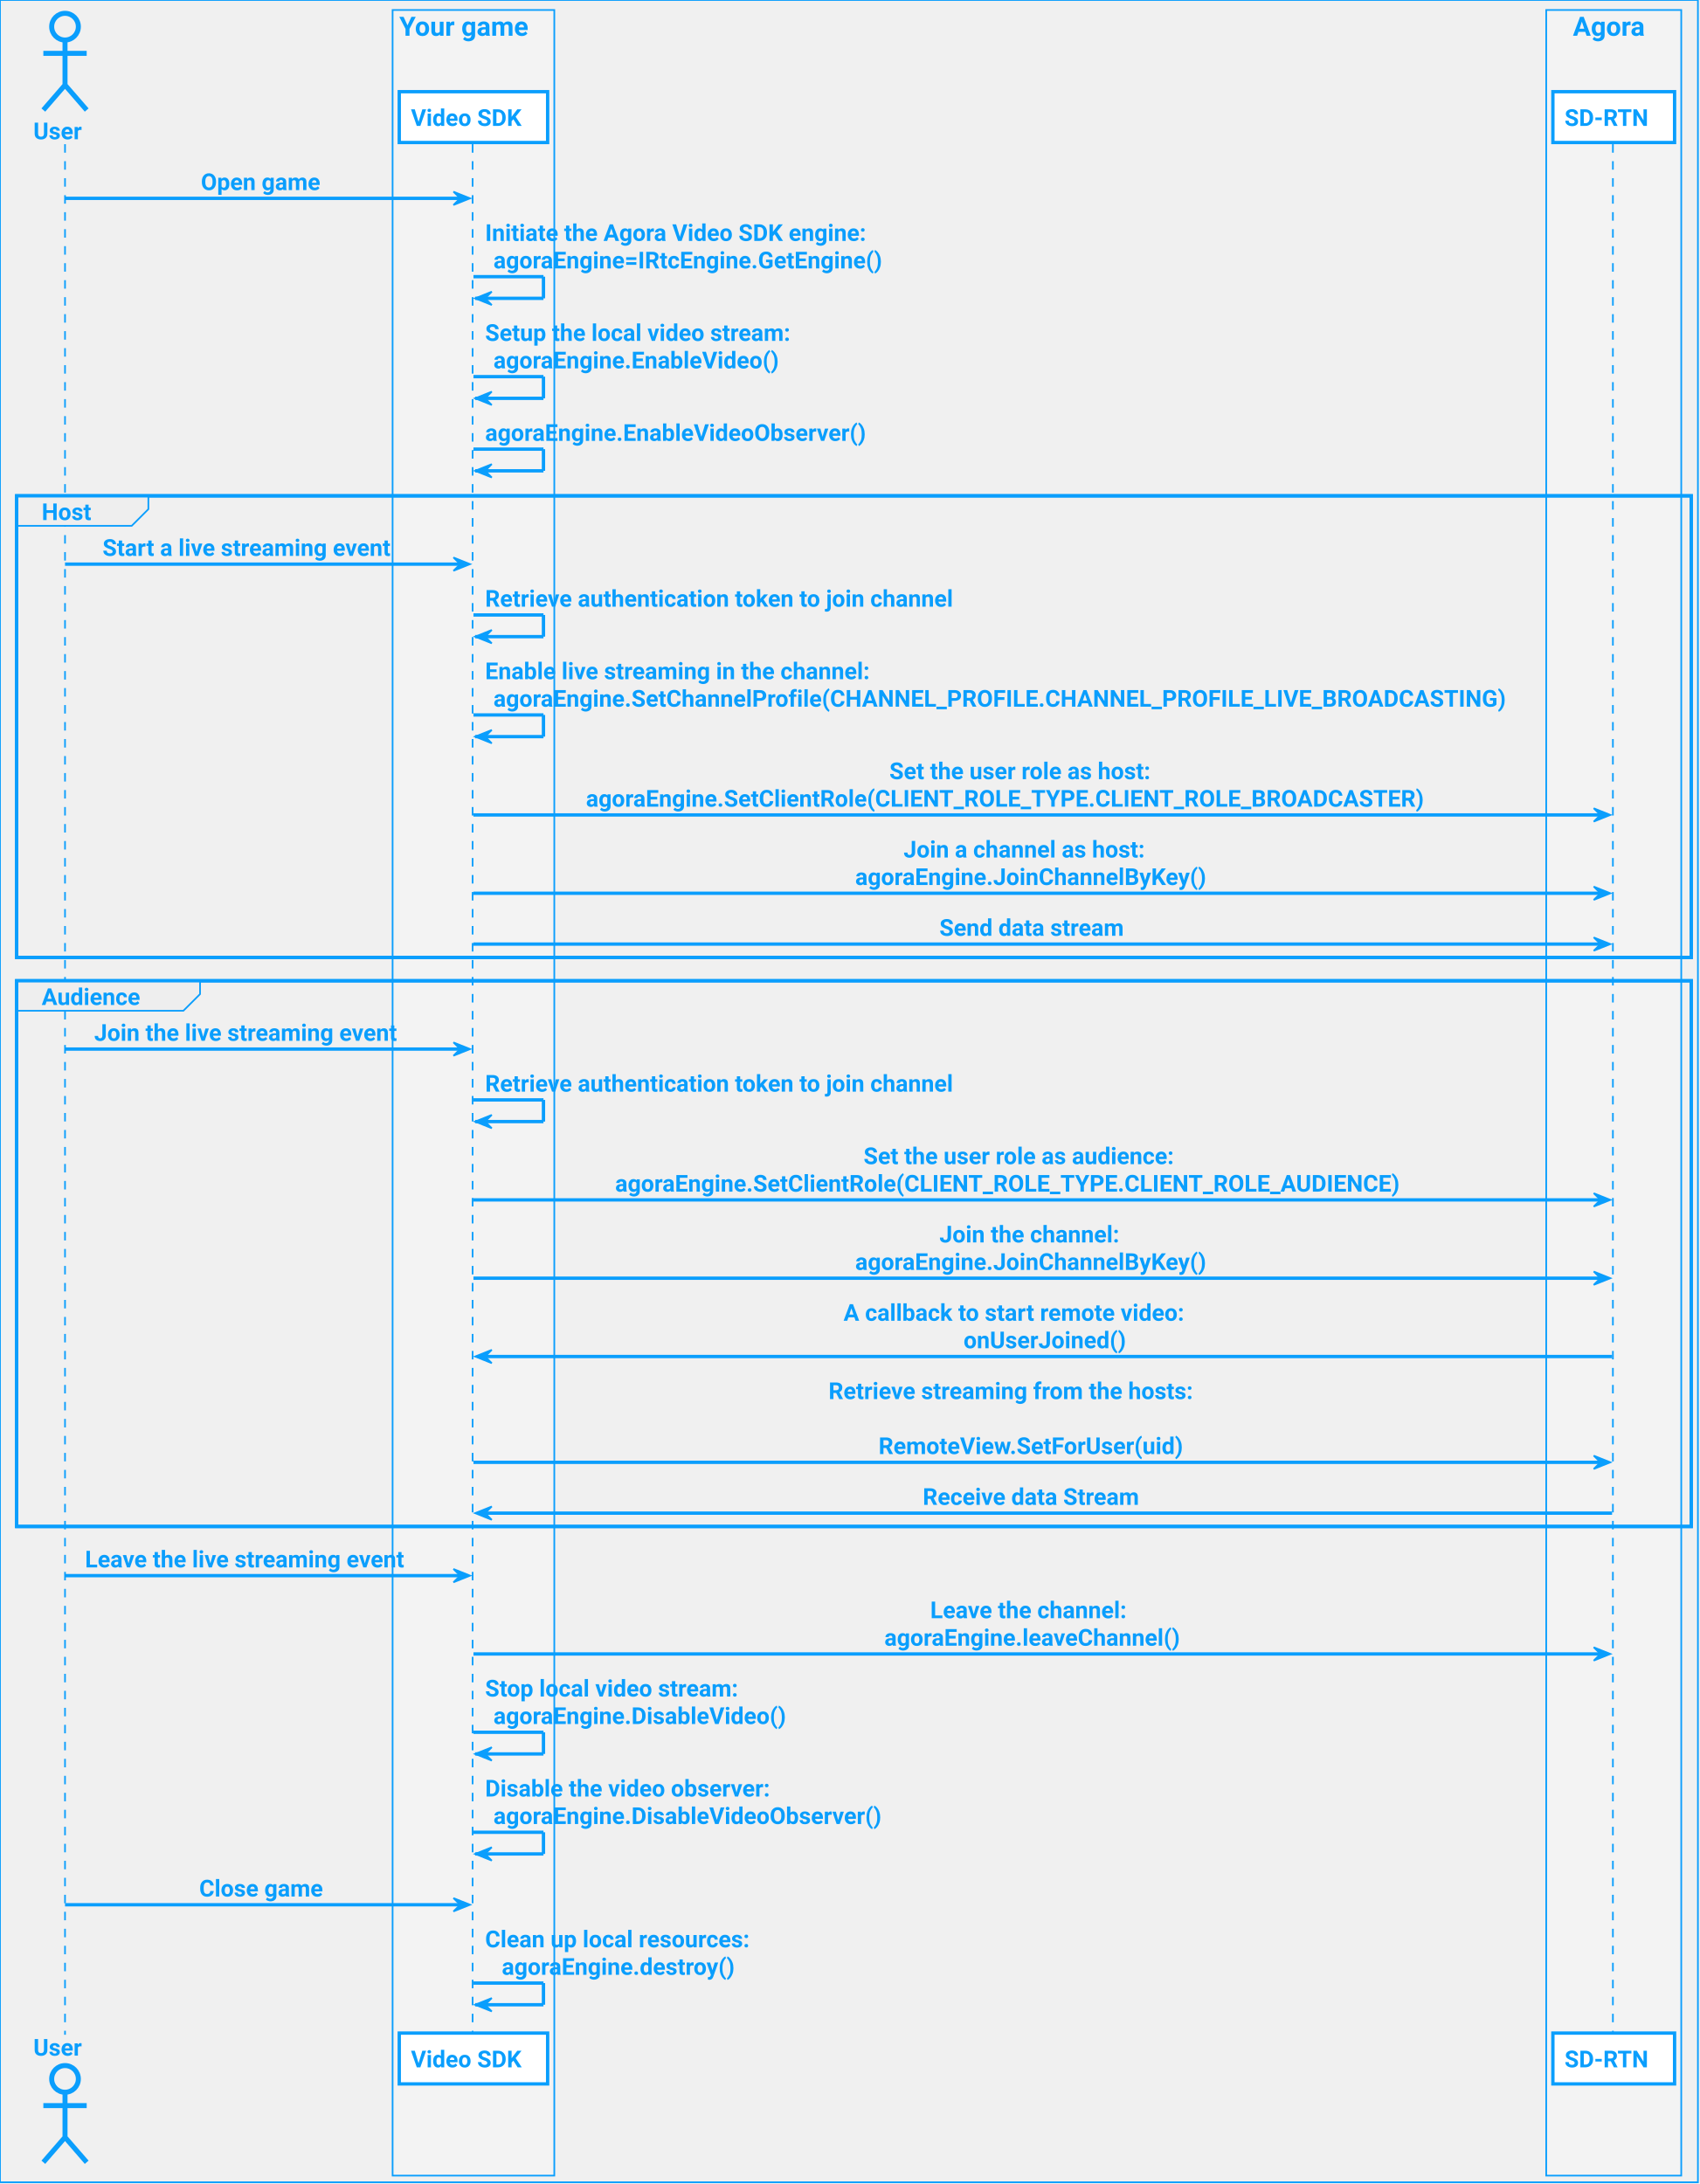
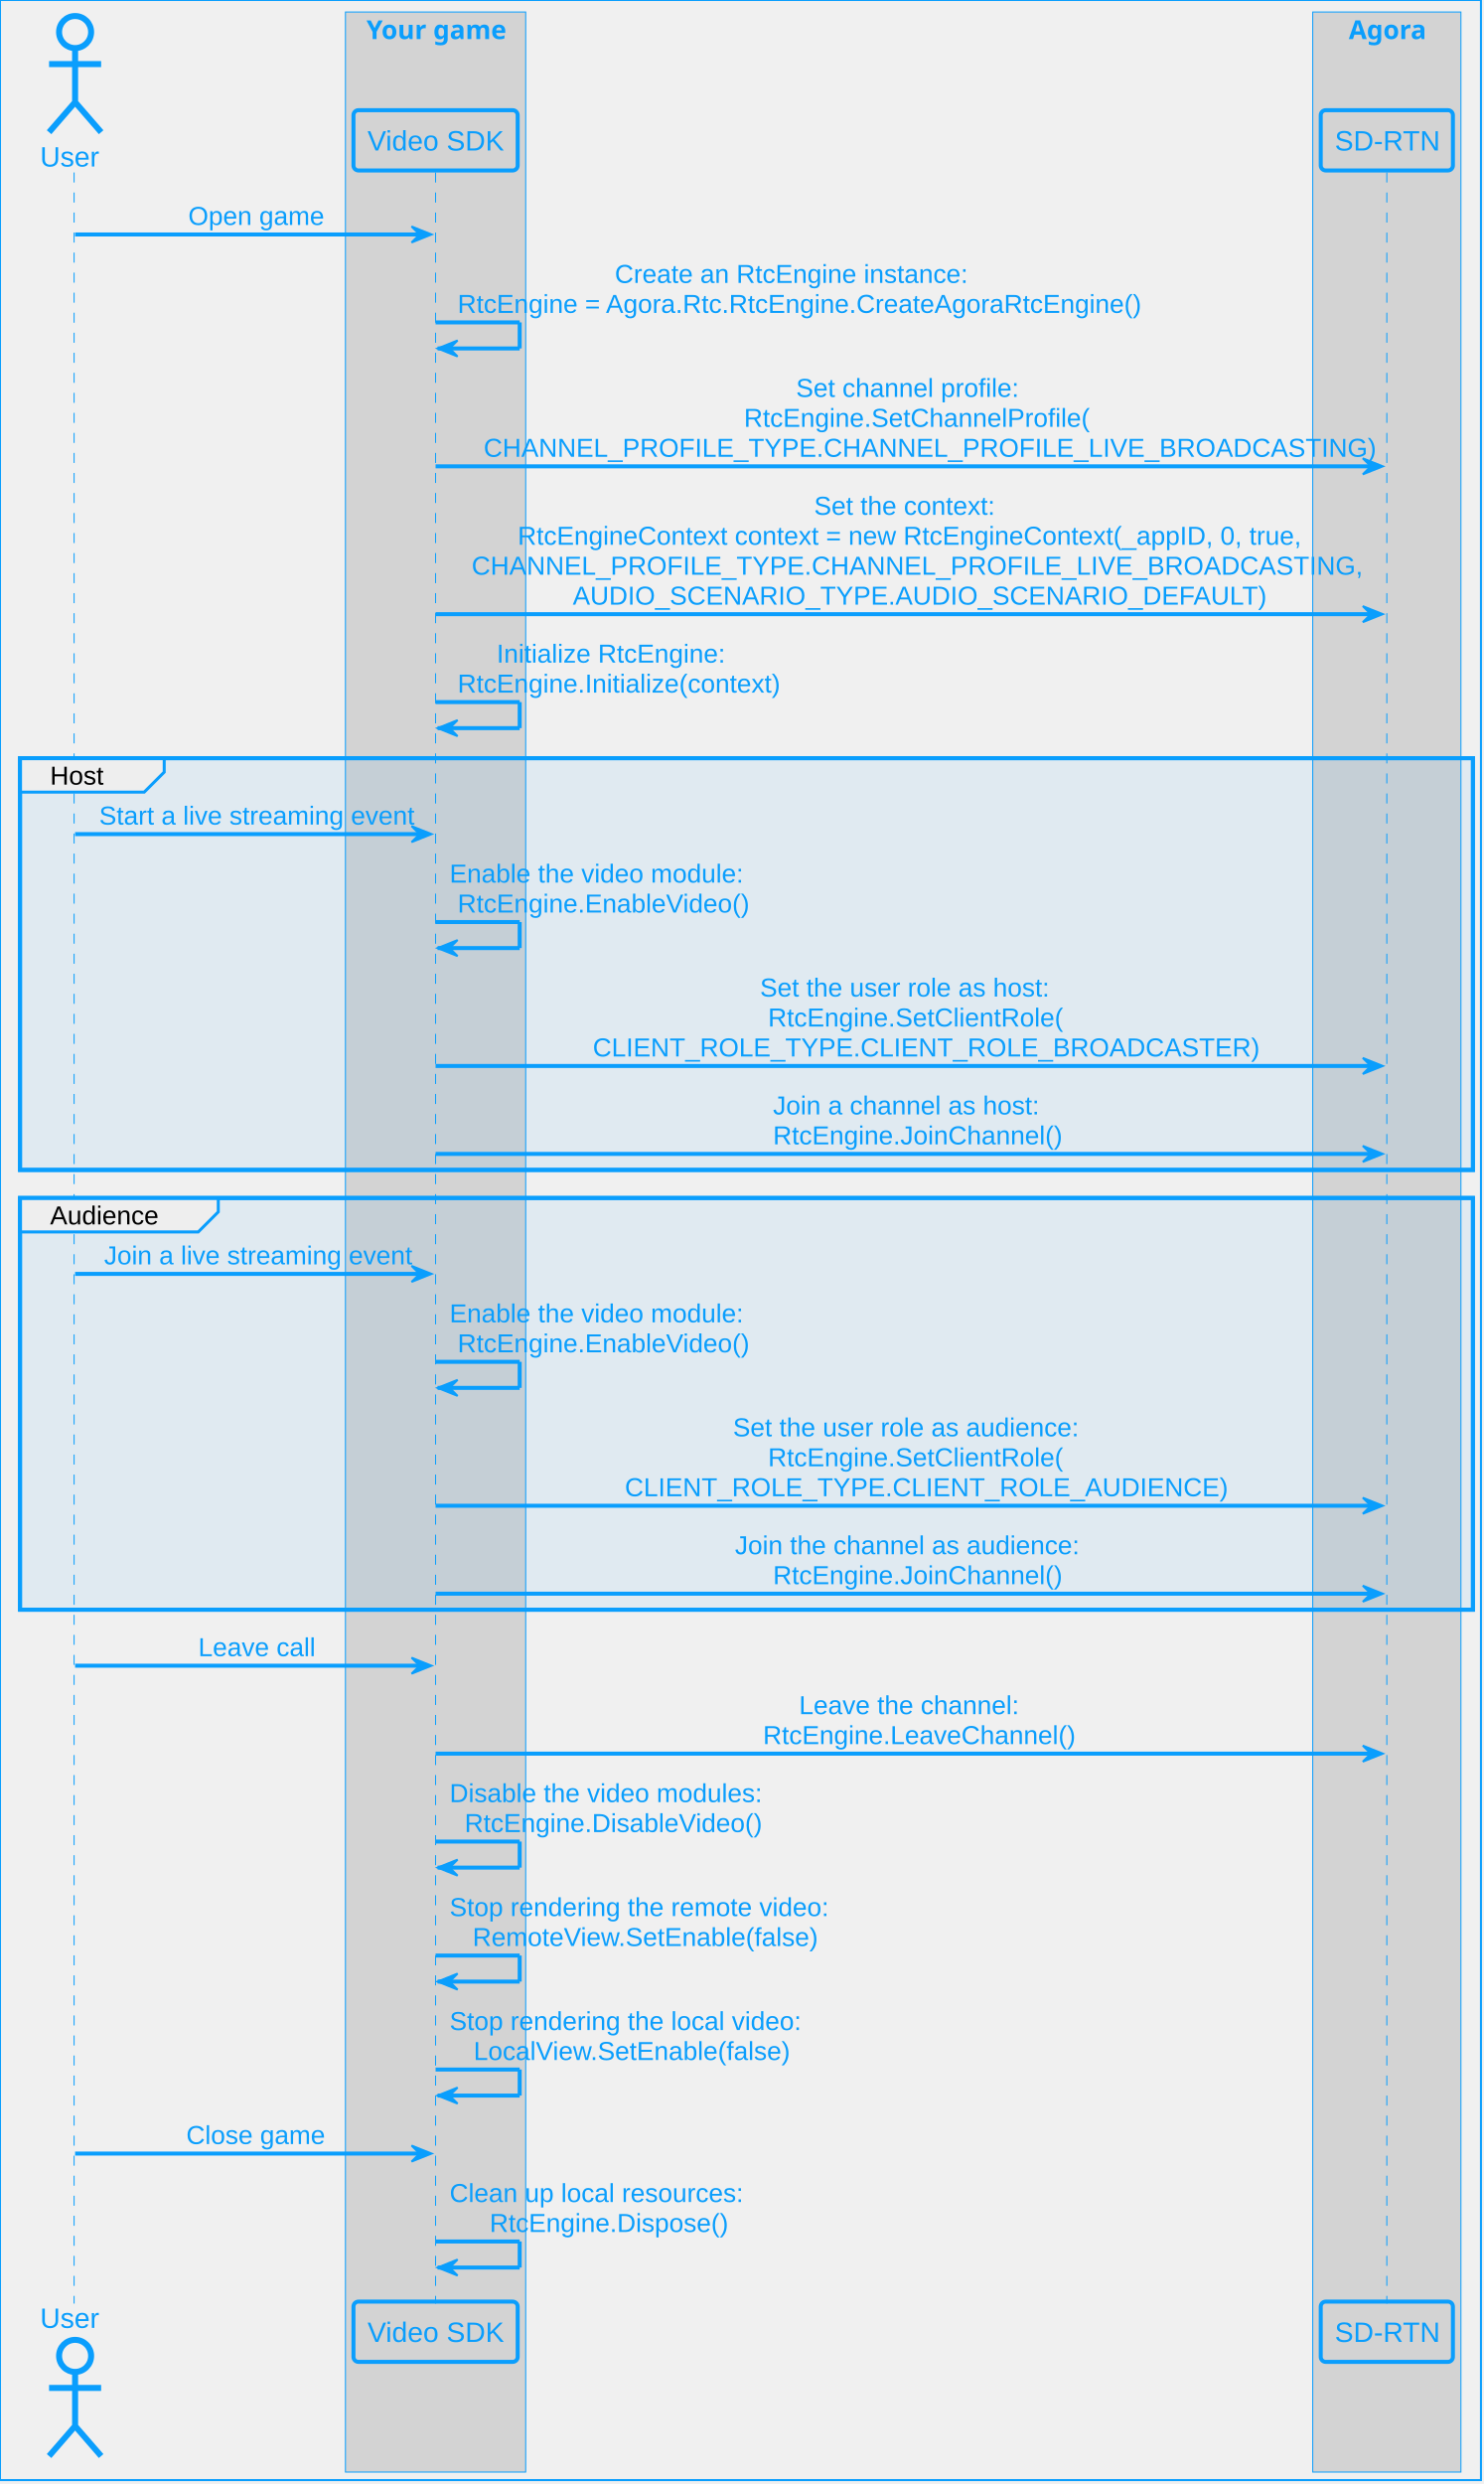
- <svg xmlns="http://www.w3.org/2000/svg" contentScriptType="application/ecmascript" contentStyleType="text/css" height="1285.925px" preserveAspectRatio="none" style="width:1000px;height:1285px;background:#00000000;" version="1.1" viewBox="0 0 1000 1285" width="1000.49px" zoomAndPan="magnify">
+ <svg xmlns="http://www.w3.org/2000/svg" contentStyleType="text/css" height="1240px" preserveAspectRatio="none" style="width:741px;height:1240px;" version="1.1" viewBox="0 0 741 1240" width="741px" zoomAndPan="magnify">
  <defs />
  <g>
-     <rect fill="none" height="1283.982" style="stroke:#0A9EFD;stroke-width:0.981;" width="999.019" x="0" y="0" />
-     <rect fill="#F3F3F3" height="1274.173" style="stroke:#0A9EFD;stroke-width:0.981;" width="95.145" x="230.996" y="5.885" />
-     <text fill="#0A9EFD" font-family="Roboto" font-size="15.694" font-weight="bold" lengthAdjust="spacing" textLength="87.298" x="234.919" y="21.058">Your game</text>
-     <rect fill="#F3F3F3" height="1274.173" style="stroke:#0A9EFD;stroke-width:0.981;" width="79.451" x="909.76" y="5.885" />
-     <text fill="#0A9EFD" font-family="Roboto" font-size="15.694" font-weight="bold" lengthAdjust="spacing" textLength="48.063" x="925.454" y="21.058">Agora</text>
-     <rect height="271.587" style="stroke:#0A9EFD;stroke-width:1.962;fill:none;" width="985.287" x="9.809" y="291.729" />
-     <rect height="321.087" style="stroke:#0A9EFD;stroke-width:1.962;fill:none;" width="985.287" x="9.809" y="577.048" />
-     <line style="stroke:#0A9EFD;stroke-width:0.981;fill:none;stroke-dasharray:5.0,5.0;" x1="38.254" x2="38.254" y1="84.834" y2="1197.186" />
-     <line style="stroke:#0A9EFD;stroke-width:0.981;fill:none;stroke-dasharray:5.0,5.0;" x1="278.077" x2="278.077" y1="84.834" y2="1197.186" />
-     <line style="stroke:#0A9EFD;stroke-width:0.981;fill:none;stroke-dasharray:5.0,5.0;" x1="948.995" x2="948.995" y1="84.834" y2="1197.186" />
-     <text fill="#0A9EFD" font-family="Roboto" font-size="13.732" font-weight="bold" lengthAdjust="spacing" textLength="31.388" x="19.617" y="81.937">User</text>
-     <ellipse cx="38.254" cy="15.694" rx="7.847" ry="7.847" style="stroke:#0A9EFD;stroke-width:2.943;fill:none;" />
-     <path d="M38.254,23.541 L38.254,50.025 M25.503,31.388 L51.005,31.388 M38.254,50.025 L25.503,64.738 M38.254,50.025 L51.005,64.738 " fill="none" style="stroke:#0A9EFD;stroke-width:2.943;" />
-     <text fill="#0A9EFD" font-family="Roboto" font-size="13.732" font-weight="bold" lengthAdjust="spacing" textLength="31.388" x="19.617" y="1209.482">User</text>
-     <ellipse cx="38.254" cy="1223.168" rx="7.847" ry="7.847" style="stroke:#0A9EFD;stroke-width:2.943;fill:none;" />
-     <path d="M38.254,1231.015 L38.254,1257.498 M25.503,1238.862 L51.005,1238.862 M38.254,1257.498 L25.503,1272.211 M38.254,1257.498 L51.005,1272.211 " fill="none" style="stroke:#0A9EFD;stroke-width:2.943;" />
-     <rect fill="#FFFFFF" height="29.905" style="stroke:#0A9EFD;stroke-width:1.962;" width="87.298" x="234.919" y="53.948" />
-     <text fill="#0A9EFD" font-family="Roboto" font-size="13.732" font-weight="bold" lengthAdjust="spacing" textLength="73.566" x="241.785" y="74.09">Video SDK</text>
-     <rect fill="#FFFFFF" height="29.905" style="stroke:#0A9EFD;stroke-width:1.962;" width="87.298" x="234.919" y="1196.205" />
-     <text fill="#0A9EFD" font-family="Roboto" font-size="13.732" font-weight="bold" lengthAdjust="spacing" textLength="73.566" x="241.785" y="1216.348">Video SDK</text>
-     <rect fill="#FFFFFF" height="29.905" style="stroke:#0A9EFD;stroke-width:1.962;" width="71.604" x="913.683" y="53.948" />
-     <text fill="#0A9EFD" font-family="Roboto" font-size="13.732" font-weight="bold" lengthAdjust="spacing" textLength="57.871" x="920.549" y="74.09">SD-RTN</text>
-     <rect fill="#FFFFFF" height="29.905" style="stroke:#0A9EFD;stroke-width:1.962;" width="71.604" x="913.683" y="1196.205" />
-     <text fill="#0A9EFD" font-family="Roboto" font-size="13.732" font-weight="bold" lengthAdjust="spacing" textLength="57.871" x="920.549" y="1216.348">SD-RTN</text>
-     <polygon fill="#0A9EFD" points="266.797,112.777,276.606,116.701,266.797,120.624,270.721,116.701" style="stroke:#0A9EFD;stroke-width:0.981;" />
-     <line style="stroke:#0A9EFD;stroke-width:1.962;" x1="38.254" x2="272.683" y1="116.701" y2="116.701" />
-     <text fill="#0A9EFD" font-family="Roboto" font-size="13.732" font-weight="bold" lengthAdjust="spacing" textLength="80.432" x="118.195" y="111.843">Open game</text>
-     <line style="stroke:#0A9EFD;stroke-width:1.962;" x1="278.568" x2="319.765" y1="162.779" y2="162.779" />
-     <line style="stroke:#0A9EFD;stroke-width:1.962;" x1="319.765" x2="319.765" y1="162.779" y2="175.53" />
-     <line style="stroke:#0A9EFD;stroke-width:1.962;" x1="279.549" x2="319.765" y1="175.53" y2="175.53" />
-     <polygon fill="#0A9EFD" points="289.358,171.607,279.549,175.53,289.358,179.454,285.434,175.53" style="stroke:#0A9EFD;stroke-width:0.981;" />
-     <text fill="#0A9EFD" font-family="Roboto" font-size="13.732" font-weight="bold" lengthAdjust="spacing" textLength="257.97" x="285.434" y="141.748">Initiate the Agora Video SDK engine:</text>
-     <text fill="#0A9EFD" font-family="Roboto" font-size="13.732" font-weight="bold" lengthAdjust="spacing" textLength="255.027" x="290.338" y="157.921">agoraEngine=IRtcEngine.GetEngine()</text>
-     <line style="stroke:#0A9EFD;stroke-width:1.962;" x1="278.568" x2="319.765" y1="221.608" y2="221.608" />
-     <line style="stroke:#0A9EFD;stroke-width:1.962;" x1="319.765" x2="319.765" y1="221.608" y2="234.36" />
-     <line style="stroke:#0A9EFD;stroke-width:1.962;" x1="279.549" x2="319.765" y1="234.36" y2="234.36" />
-     <polygon fill="#0A9EFD" points="289.358,230.436,279.549,234.36,289.358,238.283,285.434,234.36" style="stroke:#0A9EFD;stroke-width:0.981;" />
-     <text fill="#0A9EFD" font-family="Roboto" font-size="13.732" font-weight="bold" lengthAdjust="spacing" textLength="205.002" x="285.434" y="200.577">Setup the local video stream:</text>
-     <text fill="#0A9EFD" font-family="Roboto" font-size="13.732" font-weight="bold" lengthAdjust="spacing" textLength="185.385" x="290.338" y="216.75">agoraEngine.EnableVideo()</text>
-     <line style="stroke:#0A9EFD;stroke-width:1.962;" x1="278.568" x2="319.765" y1="264.265" y2="264.265" />
-     <line style="stroke:#0A9EFD;stroke-width:1.962;" x1="319.765" x2="319.765" y1="264.265" y2="277.016" />
-     <line style="stroke:#0A9EFD;stroke-width:1.962;" x1="279.549" x2="319.765" y1="277.016" y2="277.016" />
-     <polygon fill="#0A9EFD" points="289.358,273.093,279.549,277.016,289.358,280.94,285.434,277.016" style="stroke:#0A9EFD;stroke-width:0.981;" />
-     <text fill="#0A9EFD" font-family="Roboto" font-size="13.732" font-weight="bold" lengthAdjust="spacing" textLength="249.142" x="285.434" y="259.406">agoraEngine.EnableVideoObserver()</text>
-     <path d="M9.809,291.729 L87.298,291.729 L87.298,299.576 L77.489,309.385 L9.809,309.385 L9.809,291.729 " fill="#EEEEEE" style="stroke:#0A9EFD;stroke-width:0.981;" />
-     <rect fill="none" height="271.587" style="stroke:#0A9EFD;stroke-width:1.962;" width="985.287" x="9.809" y="291.729" />
-     <text fill="#0A9EFD" font-family="Roboto" font-size="13.732" font-weight="bold" lengthAdjust="spacing" textLength="33.35" x="24.522" y="305.986">Host</text>
-     <polygon fill="#0A9EFD" points="266.797,327.999,276.606,331.922,266.797,335.846,270.721,331.922" style="stroke:#0A9EFD;stroke-width:0.981;" />
-     <line style="stroke:#0A9EFD;stroke-width:1.962;" x1="38.254" x2="272.683" y1="331.922" y2="331.922" />
-     <text fill="#0A9EFD" font-family="Roboto" font-size="13.732" font-weight="bold" lengthAdjust="spacing" textLength="196.175" x="60.324" y="327.064">Start a live streaming event</text>
-     <line style="stroke:#0A9EFD;stroke-width:1.962;" x1="278.568" x2="319.765" y1="361.827" y2="361.827" />
-     <line style="stroke:#0A9EFD;stroke-width:1.962;" x1="319.765" x2="319.765" y1="361.827" y2="374.579" />
-     <line style="stroke:#0A9EFD;stroke-width:1.962;" x1="279.549" x2="319.765" y1="374.579" y2="374.579" />
-     <polygon fill="#0A9EFD" points="289.358,370.655,279.549,374.579,289.358,378.502,285.434,374.579" style="stroke:#0A9EFD;stroke-width:0.981;" />
-     <text fill="#0A9EFD" font-family="Roboto" font-size="13.732" font-weight="bold" lengthAdjust="spacing" textLength="320.745" x="285.434" y="356.969">Retrieve authentication token to join channel</text>
-     <line style="stroke:#0A9EFD;stroke-width:1.962;" x1="278.568" x2="319.765" y1="420.657" y2="420.657" />
-     <line style="stroke:#0A9EFD;stroke-width:1.962;" x1="319.765" x2="319.765" y1="420.657" y2="433.408" />
-     <line style="stroke:#0A9EFD;stroke-width:1.962;" x1="279.549" x2="319.765" y1="433.408" y2="433.408" />
-     <polygon fill="#0A9EFD" points="289.358,429.484,279.549,433.408,289.358,437.331,285.434,433.408" style="stroke:#0A9EFD;stroke-width:0.981;" />
-     <text fill="#0A9EFD" font-family="Roboto" font-size="13.732" font-weight="bold" lengthAdjust="spacing" textLength="260.912" x="285.434" y="399.625">Enable live streaming in the channel:</text>
-     <text fill="#0A9EFD" font-family="Roboto" font-size="13.732" font-weight="bold" lengthAdjust="spacing" textLength="652.28" x="290.338" y="415.798">agoraEngine.SetChannelProfile(CHANNEL_PROFILE.CHANNEL_PROFILE_LIVE_BROADCASTING)</text>
-     <polygon fill="#0A9EFD" points="937.715,475.562,947.523,479.486,937.715,483.409,941.638,479.486" style="stroke:#0A9EFD;stroke-width:0.981;" />
-     <line style="stroke:#0A9EFD;stroke-width:1.962;" x1="278.568" x2="943.6" y1="479.486" y2="479.486" />
-     <text fill="#0A9EFD" font-family="Roboto" font-size="13.732" font-weight="bold" lengthAdjust="spacing" textLength="176.557" x="523.296" y="458.455">Set the user role as host:</text>
-     <text fill="#0A9EFD" font-family="Roboto" font-size="13.732" font-weight="bold" lengthAdjust="spacing" textLength="543.404" x="344.777" y="474.628">agoraEngine.SetClientRole(CLIENT_ROLE_TYPE.CLIENT_ROLE_BROADCASTER)</text>
-     <polygon fill="#0A9EFD" points="937.715,521.64,947.523,525.564,937.715,529.487,941.638,525.564" style="stroke:#0A9EFD;stroke-width:0.981;" />
-     <line style="stroke:#0A9EFD;stroke-width:1.962;" x1="278.568" x2="943.6" y1="525.564" y2="525.564" />
-     <text fill="#0A9EFD" font-family="Roboto" font-size="13.732" font-weight="bold" lengthAdjust="spacing" textLength="159.882" x="531.633" y="504.533">Join a channel as host:</text>
-     <text fill="#0A9EFD" font-family="Roboto" font-size="13.732" font-weight="bold" lengthAdjust="spacing" textLength="226.582" x="503.188" y="520.706">agoraEngine.JoinChannelByKey()</text>
-     <polygon fill="#0A9EFD" points="937.715,551.546,947.523,555.469,937.715,559.393,941.638,555.469" style="stroke:#0A9EFD;stroke-width:0.981;" />
-     <line style="stroke:#0A9EFD;stroke-width:1.962;" x1="278.568" x2="943.6" y1="555.469" y2="555.469" />
-     <text fill="#0A9EFD" font-family="Roboto" font-size="13.732" font-weight="bold" lengthAdjust="spacing" textLength="122.609" x="552.722" y="550.611">Send data stream</text>
-     <path d="M9.809,577.048 L117.705,577.048 L117.705,584.895 L107.896,594.704 L9.809,594.704 L9.809,577.048 " fill="#EEEEEE" style="stroke:#0A9EFD;stroke-width:0.981;" />
-     <rect fill="none" height="321.087" style="stroke:#0A9EFD;stroke-width:1.962;" width="985.287" x="9.809" y="577.048" />
-     <text fill="#0A9EFD" font-family="Roboto" font-size="13.732" font-weight="bold" lengthAdjust="spacing" textLength="63.757" x="24.522" y="591.306">Audience</text>
-     <polygon fill="#0A9EFD" points="266.797,613.318,276.606,617.241,266.797,621.165,270.721,617.241" style="stroke:#0A9EFD;stroke-width:0.981;" />
-     <line style="stroke:#0A9EFD;stroke-width:1.962;" x1="38.254" x2="272.683" y1="617.241" y2="617.241" />
-     <text fill="#0A9EFD" font-family="Roboto" font-size="13.732" font-weight="bold" lengthAdjust="spacing" textLength="205.983" x="55.419" y="612.383">Join the live streaming event</text>
-     <line style="stroke:#0A9EFD;stroke-width:1.962;" x1="278.568" x2="319.765" y1="647.146" y2="647.146" />
-     <line style="stroke:#0A9EFD;stroke-width:1.962;" x1="319.765" x2="319.765" y1="647.146" y2="659.898" />
-     <line style="stroke:#0A9EFD;stroke-width:1.962;" x1="279.549" x2="319.765" y1="659.898" y2="659.898" />
-     <polygon fill="#0A9EFD" points="289.358,655.974,279.549,659.898,289.358,663.821,285.434,659.898" style="stroke:#0A9EFD;stroke-width:0.981;" />
-     <text fill="#0A9EFD" font-family="Roboto" font-size="13.732" font-weight="bold" lengthAdjust="spacing" textLength="320.745" x="285.434" y="642.288">Retrieve authentication token to join channel</text>
-     <polygon fill="#0A9EFD" points="937.715,702.052,947.523,705.976,937.715,709.899,941.638,705.976" style="stroke:#0A9EFD;stroke-width:0.981;" />
-     <line style="stroke:#0A9EFD;stroke-width:1.962;" x1="278.568" x2="943.6" y1="705.976" y2="705.976" />
-     <text fill="#0A9EFD" font-family="Roboto" font-size="13.732" font-weight="bold" lengthAdjust="spacing" textLength="206.964" x="508.092" y="684.944">Set the user role as audience:</text>
-     <text fill="#0A9EFD" font-family="Roboto" font-size="13.732" font-weight="bold" lengthAdjust="spacing" textLength="509.073" x="361.942" y="701.117">agoraEngine.SetClientRole(CLIENT_ROLE_TYPE.CLIENT_ROLE_AUDIENCE)</text>
-     <polygon fill="#0A9EFD" points="937.715,748.13,947.523,752.054,937.715,755.977,941.638,752.054" style="stroke:#0A9EFD;stroke-width:0.981;" />
-     <line style="stroke:#0A9EFD;stroke-width:1.962;" x1="278.568" x2="943.6" y1="752.054" y2="752.054" />
-     <text fill="#0A9EFD" font-family="Roboto" font-size="13.732" font-weight="bold" lengthAdjust="spacing" textLength="117.705" x="552.722" y="731.022">Join the channel:</text>
-     <text fill="#0A9EFD" font-family="Roboto" font-size="13.732" font-weight="bold" lengthAdjust="spacing" textLength="226.582" x="503.188" y="747.195">agoraEngine.JoinChannelByKey()</text>
-     <polygon fill="#0A9EFD" points="289.358,794.208,279.549,798.132,289.358,802.055,285.434,798.132" style="stroke:#0A9EFD;stroke-width:0.981;" />
-     <line style="stroke:#0A9EFD;stroke-width:1.962;" x1="283.472" x2="948.504" y1="798.132" y2="798.132" />
-     <text fill="#0A9EFD" font-family="Roboto" font-size="13.732" font-weight="bold" lengthAdjust="spacing" textLength="230.505" x="496.322" y="777.1">A callback to start remote video:</text>
-     <text fill="#0A9EFD" font-family="Roboto" font-size="13.732" font-weight="bold" lengthAdjust="spacing" textLength="103.972" x="566.945" y="793.273">onUserJoined()</text>
-     <polygon fill="#0A9EFD" points="937.715,856.459,947.523,860.383,937.715,864.306,941.638,860.383" style="stroke:#0A9EFD;stroke-width:0.981;" />
-     <line style="stroke:#0A9EFD;stroke-width:1.962;" x1="278.568" x2="943.6" y1="860.383" y2="860.383" />
-     <text fill="#0A9EFD" font-family="Roboto" font-size="13.732" font-weight="bold" lengthAdjust="spacing" textLength="248.161" x="487.494" y="823.178">Retrieve streaming from the hosts:</text>
-     <text fill="#0A9EFD" font-family="Roboto" font-size="13.732" font-weight="bold" lengthAdjust="spacing" textLength="0" x="616.479" y="839.351" />
-     <text fill="#0A9EFD" font-family="Roboto" font-size="13.732" font-weight="bold" lengthAdjust="spacing" textLength="199.117" x="516.92" y="855.524">RemoteView.SetForUser(uid)</text>
-     <polygon fill="#0A9EFD" points="289.358,886.364,279.549,890.288,289.358,894.211,285.434,890.288" style="stroke:#0A9EFD;stroke-width:0.981;" />
-     <line style="stroke:#0A9EFD;stroke-width:1.962;" x1="283.472" x2="948.504" y1="890.288" y2="890.288" />
-     <text fill="#0A9EFD" font-family="Roboto" font-size="13.732" font-weight="bold" lengthAdjust="spacing" textLength="142.227" x="542.913" y="885.429">Receive data Stream</text>
-     <polygon fill="#0A9EFD" points="266.797,923.136,276.606,927.059,266.797,930.983,270.721,927.059" style="stroke:#0A9EFD;stroke-width:0.981;" />
-     <line style="stroke:#0A9EFD;stroke-width:1.962;" x1="38.254" x2="272.683" y1="927.059" y2="927.059" />
-     <text fill="#0A9EFD" font-family="Roboto" font-size="13.732" font-weight="bold" lengthAdjust="spacing" textLength="216.773" x="50.025" y="922.201">Leave the live streaming event</text>
-     <polygon fill="#0A9EFD" points="937.715,969.214,947.523,973.137,937.715,977.061,941.638,973.137" style="stroke:#0A9EFD;stroke-width:0.981;" />
-     <line style="stroke:#0A9EFD;stroke-width:1.962;" x1="278.568" x2="943.6" y1="973.137" y2="973.137" />
-     <text fill="#0A9EFD" font-family="Roboto" font-size="13.732" font-weight="bold" lengthAdjust="spacing" textLength="128.494" x="547.327" y="952.106">Leave the channel:</text>
-     <text fill="#0A9EFD" font-family="Roboto" font-size="13.732" font-weight="bold" lengthAdjust="spacing" textLength="192.251" x="520.353" y="968.279">agoraEngine.leaveChannel()</text>
-     <line style="stroke:#0A9EFD;stroke-width:1.962;" x1="278.568" x2="319.765" y1="1019.215" y2="1019.215" />
-     <line style="stroke:#0A9EFD;stroke-width:1.962;" x1="319.765" x2="319.765" y1="1019.215" y2="1031.966" />
-     <line style="stroke:#0A9EFD;stroke-width:1.962;" x1="279.549" x2="319.765" y1="1031.966" y2="1031.966" />
-     <polygon fill="#0A9EFD" points="289.358,1028.043,279.549,1031.966,289.358,1035.89,285.434,1031.966" style="stroke:#0A9EFD;stroke-width:0.981;" />
-     <text fill="#0A9EFD" font-family="Roboto" font-size="13.732" font-weight="bold" lengthAdjust="spacing" textLength="169.691" x="285.434" y="998.184">Stop local video stream:</text>
-     <text fill="#0A9EFD" font-family="Roboto" font-size="13.732" font-weight="bold" lengthAdjust="spacing" textLength="192.251" x="290.338" y="1014.357">agoraEngine.DisableVideo()</text>
-     <line style="stroke:#0A9EFD;stroke-width:1.962;" x1="278.568" x2="319.765" y1="1078.044" y2="1078.044" />
-     <line style="stroke:#0A9EFD;stroke-width:1.962;" x1="319.765" x2="319.765" y1="1078.044" y2="1090.796" />
-     <line style="stroke:#0A9EFD;stroke-width:1.962;" x1="279.549" x2="319.765" y1="1090.796" y2="1090.796" />
-     <polygon fill="#0A9EFD" points="289.358,1086.872,279.549,1090.796,289.358,1094.719,285.434,1090.796" style="stroke:#0A9EFD;stroke-width:0.981;" />
-     <text fill="#0A9EFD" font-family="Roboto" font-size="13.732" font-weight="bold" lengthAdjust="spacing" textLength="192.251" x="285.434" y="1057.013">Disable the video observer:</text>
-     <text fill="#0A9EFD" font-family="Roboto" font-size="13.732" font-weight="bold" lengthAdjust="spacing" textLength="256.008" x="290.338" y="1073.186">agoraEngine.DisableVideoObserver()</text>
-     <polygon fill="#0A9EFD" points="266.797,1116.777,276.606,1120.701,266.797,1124.624,270.721,1120.701" style="stroke:#0A9EFD;stroke-width:0.981;" />
-     <line style="stroke:#0A9EFD;stroke-width:1.962;" x1="38.254" x2="272.683" y1="1120.701" y2="1120.701" />
-     <text fill="#0A9EFD" font-family="Roboto" font-size="13.732" font-weight="bold" lengthAdjust="spacing" textLength="82.393" x="117.214" y="1115.843">Close game</text>
-     <line style="stroke:#0A9EFD;stroke-width:1.962;" x1="278.568" x2="319.765" y1="1166.779" y2="1166.779" />
-     <line style="stroke:#0A9EFD;stroke-width:1.962;" x1="319.765" x2="319.765" y1="1166.779" y2="1179.53" />
-     <line style="stroke:#0A9EFD;stroke-width:1.962;" x1="279.549" x2="319.765" y1="1179.53" y2="1179.53" />
-     <polygon fill="#0A9EFD" points="289.358,1175.607,279.549,1179.53,289.358,1183.454,285.434,1179.53" style="stroke:#0A9EFD;stroke-width:0.981;" />
-     <text fill="#0A9EFD" font-family="Roboto" font-size="13.732" font-weight="bold" lengthAdjust="spacing" textLength="175.576" x="285.434" y="1145.748">Clean up local resources:</text>
-     <text fill="#0A9EFD" font-family="Roboto" font-size="13.732" font-weight="bold" lengthAdjust="spacing" textLength="152.035" x="295.243" y="1161.921">agoraEngine.destroy()</text>
+     <rect fill="none" height="1238.044" style="stroke:#0A9EFD;stroke-width:1.0;" width="739.5" x="0" y="0" />
+     <rect fill="#999999" fill-opacity="0.333" height="1228.044" style="stroke:#0A9EFD;stroke-width:0.5;" width="90" x="172.5" y="6" />
+     <text fill="#0A9EFD" font-family="sans-serif" font-size="13" font-weight="bold" lengthAdjust="spacing" textLength="69" x="183" y="19.495">Your game</text>
+     <rect fill="#999999" fill-opacity="0.333" height="1228.044" style="stroke:#0A9EFD;stroke-width:0.5;" width="74" x="655.5" y="6" />
+     <text fill="#0A9EFD" font-family="sans-serif" font-size="13" font-weight="bold" lengthAdjust="spacing" textLength="38" x="673.5" y="19.495">Agora</text>
+     <rect fill="#0A9EFD" fill-opacity="0.067" height="205.539" style="stroke:#0A9EFD;stroke-width:2.0;" width="725.5" x="10" y="378.483" />
+     <rect fill="#0A9EFD" fill-opacity="0.067" height="205.539" style="stroke:#0A9EFD;stroke-width:2.0;" width="725.5" x="10" y="598.022" />
+     <line style="stroke:#0A9EFD;stroke-width:0.5;stroke-dasharray:5.0,5.0;" x1="37" x2="37" y1="86.099" y2="1149.945" />
+     <line style="stroke:#0A9EFD;stroke-width:0.5;stroke-dasharray:5.0,5.0;" x1="217.5" x2="217.5" y1="86.099" y2="1149.945" />
+     <line style="stroke:#0A9EFD;stroke-width:0.5;stroke-dasharray:5.0,5.0;" x1="692.5" x2="692.5" y1="86.099" y2="1149.945" />
+     <text fill="#0A9EFD" font-family="Arial" font-size="14" lengthAdjust="spacing" textLength="29" x="20" y="83.132">User</text>
+     <ellipse cx="37.5" cy="16" fill="none" rx="8" ry="8" style="stroke:#0A9EFD;stroke-width:3.0;" />
+     <path d="M37.5,24 L37.5,51 M24.5,32 L50.5,32 M37.5,51 L24.5,66 M37.5,51 L50.5,66 " fill="none" style="stroke:#0A9EFD;stroke-width:3.0;" />
+     <text fill="#0A9EFD" font-family="Arial" font-size="14" lengthAdjust="spacing" textLength="29" x="20" y="1162.077">User</text>
+     <ellipse cx="37.5" cy="1176.044" fill="none" rx="8" ry="8" style="stroke:#0A9EFD;stroke-width:3.0;" />
+     <path d="M37.5,1184.044 L37.5,1211.044 M24.5,1192.044 L50.5,1192.044 M37.5,1211.044 L24.5,1226.044 M37.5,1211.044 L50.5,1226.044 " fill="none" style="stroke:#0A9EFD;stroke-width:3.0;" />
+     <rect fill="none" height="30.099" rx="2.5" ry="2.5" style="stroke:#0A9EFD;stroke-width:2.0;" width="82" x="176.5" y="55" />
+     <text fill="#0A9EFD" font-family="Arial" font-size="14" lengthAdjust="spacing" textLength="68" x="183.5" y="75.132">Video SDK</text>
+     <rect fill="none" height="30.099" rx="2.5" ry="2.5" style="stroke:#0A9EFD;stroke-width:2.0;" width="82" x="176.5" y="1148.945" />
+     <text fill="#0A9EFD" font-family="Arial" font-size="14" lengthAdjust="spacing" textLength="68" x="183.5" y="1169.077">Video SDK</text>
+     <rect fill="none" height="30.099" rx="2.5" ry="2.5" style="stroke:#0A9EFD;stroke-width:2.0;" width="66" x="659.5" y="55" />
+     <text fill="#0A9EFD" font-family="Arial" font-size="14" lengthAdjust="spacing" textLength="52" x="666.5" y="75.132">SD-RTN</text>
+     <rect fill="none" height="30.099" rx="2.5" ry="2.5" style="stroke:#0A9EFD;stroke-width:2.0;" width="66" x="659.5" y="1148.945" />
+     <text fill="#0A9EFD" font-family="Arial" font-size="14" lengthAdjust="spacing" textLength="52" x="666.5" y="1169.077">SD-RTN</text>
+     <polygon fill="#0A9EFD" points="205.5,113.047,215.5,117.047,205.5,121.047,209.5,117.047" style="stroke:#0A9EFD;stroke-width:1.0;" />
+     <line style="stroke:#0A9EFD;stroke-width:2.0;" x1="37.5" x2="211.5" y1="117.047" y2="117.047" />
+     <text fill="#0A9EFD" font-family="Arial" font-size="13" lengthAdjust="spacing" textLength="67" x="94" y="112.293">Open game</text>
+     <line style="stroke:#0A9EFD;stroke-width:2.0;" x1="217.5" x2="259.5" y1="160.945" y2="160.945" />
+     <line style="stroke:#0A9EFD;stroke-width:2.0;" x1="259.5" x2="259.5" y1="160.945" y2="173.945" />
+     <line style="stroke:#0A9EFD;stroke-width:2.0;" x1="218.5" x2="259.5" y1="173.945" y2="173.945" />
+     <polygon fill="#0A9EFD" points="228.5,169.945,218.5,173.945,228.5,177.945,224.5,173.945" style="stroke:#0A9EFD;stroke-width:1.0;" />
+     <text fill="#0A9EFD" font-family="Arial" font-size="13" lengthAdjust="spacing" textLength="177" x="307" y="141.241">Create an RtcEngine instance:</text>
+     <text fill="#0A9EFD" font-family="Arial" font-size="13" lengthAdjust="spacing" textLength="342" x="228.5" y="156.19">RtcEngine = Agora.Rtc.RtcEngine.CreateAgoraRtcEngine()</text>
+     <polygon fill="#0A9EFD" points="680.5,228.791,690.5,232.791,680.5,236.791,684.5,232.791" style="stroke:#0A9EFD;stroke-width:1.0;" />
+     <line style="stroke:#0A9EFD;stroke-width:2.0;" x1="217.5" x2="686.5" y1="232.791" y2="232.791" />
+     <text fill="#0A9EFD" font-family="Arial" font-size="13" lengthAdjust="spacing" textLength="111" x="397.5" y="198.139">Set channel profile:</text>
+     <text fill="#0A9EFD" font-family="Arial" font-size="13" lengthAdjust="spacing" textLength="171" x="371.5" y="213.087">RtcEngine.SetChannelProfile(</text>
+     <text fill="#0A9EFD" font-family="Arial" font-size="13" lengthAdjust="spacing" textLength="439" x="241.5" y="228.036">CHANNEL_PROFILE_TYPE.CHANNEL_PROFILE_LIVE_BROADCASTING)</text>
+     <polygon fill="#0A9EFD" points="680.5,302.586,690.5,306.586,680.5,310.586,684.5,306.586" style="stroke:#0A9EFD;stroke-width:1.0;" />
+     <line style="stroke:#0A9EFD;stroke-width:2.0;" x1="217.5" x2="686.5" y1="306.586" y2="306.586" />
+     <text fill="#0A9EFD" font-family="Arial" font-size="13" lengthAdjust="spacing" textLength="93" x="406.5" y="256.985">Set the context:</text>
+     <text fill="#0A9EFD" font-family="Arial" font-size="13" lengthAdjust="spacing" textLength="393" x="258.5" y="271.934">RtcEngineContext context = new RtcEngineContext(_appID, 0, true,</text>
+     <text fill="#0A9EFD" font-family="Arial" font-size="13" lengthAdjust="spacing" textLength="439" x="235.5" y="286.882">CHANNEL_PROFILE_TYPE.CHANNEL_PROFILE_LIVE_BROADCASTING,</text>
+     <text fill="#0A9EFD" font-family="Arial" font-size="13" lengthAdjust="spacing" textLength="342" x="286" y="301.831">AUDIO_SCENARIO_TYPE.AUDIO_SCENARIO_DEFAULT)</text>
+     <line style="stroke:#0A9EFD;stroke-width:2.0;" x1="217.5" x2="259.5" y1="350.483" y2="350.483" />
+     <line style="stroke:#0A9EFD;stroke-width:2.0;" x1="259.5" x2="259.5" y1="350.483" y2="363.483" />
+     <line style="stroke:#0A9EFD;stroke-width:2.0;" x1="218.5" x2="259.5" y1="363.483" y2="363.483" />
+     <polygon fill="#0A9EFD" points="228.5,359.483,218.5,363.483,228.5,367.483,224.5,363.483" style="stroke:#0A9EFD;stroke-width:1.0;" />
+     <text fill="#0A9EFD" font-family="Arial" font-size="13" lengthAdjust="spacing" textLength="115" x="248" y="330.78">Initialize RtcEngine:</text>
+     <text fill="#0A9EFD" font-family="Arial" font-size="13" lengthAdjust="spacing" textLength="162" x="228.5" y="345.728">RtcEngine.Initialize(context)</text>
+     <path d="M10,378.483 L82,378.483 L82,385.432 L72,395.432 L10,395.432 L10,378.483 " fill="#EEEEEE" style="stroke:#0A9EFD;stroke-width:1.5;" />
+     <rect fill="none" height="205.539" style="stroke:#0A9EFD;stroke-width:2.0;" width="725.5" x="10" y="378.483" />
+     <text fill="#000000" font-family="Arial" font-size="13" lengthAdjust="spacing" textLength="27" x="25" y="391.677">Host</text>
+     <polygon fill="#0A9EFD" points="205.5,412.381,215.5,416.381,205.5,420.381,209.5,416.381" style="stroke:#0A9EFD;stroke-width:1.0;" />
+     <line style="stroke:#0A9EFD;stroke-width:2.0;" x1="37.5" x2="211.5" y1="416.381" y2="416.381" />
+     <text fill="#0A9EFD" font-family="Arial" font-size="13" lengthAdjust="spacing" textLength="156" x="49.5" y="411.626">Start a live streaming event</text>
+     <line style="stroke:#0A9EFD;stroke-width:2.0;" x1="217.5" x2="259.5" y1="460.278" y2="460.278" />
+     <line style="stroke:#0A9EFD;stroke-width:2.0;" x1="259.5" x2="259.5" y1="460.278" y2="473.278" />
+     <line style="stroke:#0A9EFD;stroke-width:2.0;" x1="218.5" x2="259.5" y1="473.278" y2="473.278" />
+     <polygon fill="#0A9EFD" points="228.5,469.278,218.5,473.278,228.5,477.278,224.5,473.278" style="stroke:#0A9EFD;stroke-width:1.0;" />
+     <text fill="#0A9EFD" font-family="Arial" font-size="13" lengthAdjust="spacing" textLength="145" x="224.5" y="440.575">Enable the video module:</text>
+     <text fill="#0A9EFD" font-family="Arial" font-size="13" lengthAdjust="spacing" textLength="145" x="228.5" y="455.523">RtcEngine.EnableVideo()</text>
+     <polygon fill="#0A9EFD" points="680.5,528.125,690.5,532.125,680.5,536.125,684.5,532.125" style="stroke:#0A9EFD;stroke-width:1.0;" />
+     <line style="stroke:#0A9EFD;stroke-width:2.0;" x1="217.5" x2="686.5" y1="532.125" y2="532.125" />
+     <text fill="#0A9EFD" font-family="Arial" font-size="13" lengthAdjust="spacing" textLength="147" x="379.5" y="497.472">Set the user role as host:</text>
+     <text fill="#0A9EFD" font-family="Arial" font-size="13" lengthAdjust="spacing" textLength="147" x="383.5" y="512.421">RtcEngine.SetClientRole(</text>
+     <text fill="#0A9EFD" font-family="Arial" font-size="13" lengthAdjust="spacing" textLength="326" x="296" y="527.37">CLIENT_ROLE_TYPE.CLIENT_ROLE_BROADCASTER)</text>
+     <polygon fill="#0A9EFD" points="680.5,572.022,690.5,576.022,680.5,580.022,684.5,576.022" style="stroke:#0A9EFD;stroke-width:1.0;" />
+     <line style="stroke:#0A9EFD;stroke-width:2.0;" x1="217.5" x2="686.5" y1="576.022" y2="576.022" />
+     <text fill="#0A9EFD" font-family="Arial" font-size="13" lengthAdjust="spacing" textLength="134" x="386" y="556.318">Join a channel as host:</text>
+     <text fill="#0A9EFD" font-family="Arial" font-size="13" lengthAdjust="spacing" textLength="142" x="386" y="571.267">RtcEngine.JoinChannel()</text>
+     <path d="M10,598.022 L109,598.022 L109,604.971 L99,614.971 L10,614.971 L10,598.022 " fill="#EEEEEE" style="stroke:#0A9EFD;stroke-width:1.5;" />
+     <rect fill="none" height="205.539" style="stroke:#0A9EFD;stroke-width:2.0;" width="725.5" x="10" y="598.022" />
+     <text fill="#000000" font-family="Arial" font-size="13" lengthAdjust="spacing" textLength="54" x="25" y="611.216">Audience</text>
+     <polygon fill="#0A9EFD" points="205.5,631.919,215.5,635.919,205.5,639.919,209.5,635.919" style="stroke:#0A9EFD;stroke-width:1.0;" />
+     <line style="stroke:#0A9EFD;stroke-width:2.0;" x1="37.5" x2="211.5" y1="635.919" y2="635.919" />
+     <text fill="#0A9EFD" font-family="Arial" font-size="13" lengthAdjust="spacing" textLength="151" x="52" y="631.165">Join a live streaming event</text>
+     <line style="stroke:#0A9EFD;stroke-width:2.0;" x1="217.5" x2="259.5" y1="679.817" y2="679.817" />
+     <line style="stroke:#0A9EFD;stroke-width:2.0;" x1="259.5" x2="259.5" y1="679.817" y2="692.817" />
+     <line style="stroke:#0A9EFD;stroke-width:2.0;" x1="218.5" x2="259.5" y1="692.817" y2="692.817" />
+     <polygon fill="#0A9EFD" points="228.5,688.817,218.5,692.817,228.5,696.817,224.5,692.817" style="stroke:#0A9EFD;stroke-width:1.0;" />
+     <text fill="#0A9EFD" font-family="Arial" font-size="13" lengthAdjust="spacing" textLength="145" x="224.5" y="660.113">Enable the video module:</text>
+     <text fill="#0A9EFD" font-family="Arial" font-size="13" lengthAdjust="spacing" textLength="145" x="228.5" y="675.062">RtcEngine.EnableVideo()</text>
+     <polygon fill="#0A9EFD" points="680.5,747.663,690.5,751.663,680.5,755.663,684.5,751.663" style="stroke:#0A9EFD;stroke-width:1.0;" />
+     <line style="stroke:#0A9EFD;stroke-width:2.0;" x1="217.5" x2="686.5" y1="751.663" y2="751.663" />
+     <text fill="#0A9EFD" font-family="Arial" font-size="13" lengthAdjust="spacing" textLength="174" x="366" y="717.011">Set the user role as audience:</text>
+     <text fill="#0A9EFD" font-family="Arial" font-size="13" lengthAdjust="spacing" textLength="147" x="383.5" y="731.96">RtcEngine.SetClientRole(</text>
+     <text fill="#0A9EFD" font-family="Arial" font-size="13" lengthAdjust="spacing" textLength="294" x="312" y="746.908">CLIENT_ROLE_TYPE.CLIENT_ROLE_AUDIENCE)</text>
+     <polygon fill="#0A9EFD" points="680.5,791.561,690.5,795.561,680.5,799.561,684.5,795.561" style="stroke:#0A9EFD;stroke-width:1.0;" />
+     <line style="stroke:#0A9EFD;stroke-width:2.0;" x1="217.5" x2="686.5" y1="795.561" y2="795.561" />
+     <text fill="#0A9EFD" font-family="Arial" font-size="13" lengthAdjust="spacing" textLength="172" x="367" y="775.857">Join the channel as audience:</text>
+     <text fill="#0A9EFD" font-family="Arial" font-size="13" lengthAdjust="spacing" textLength="142" x="386" y="790.806">RtcEngine.JoinChannel()</text>
+     <polygon fill="#0A9EFD" points="205.5,827.509,215.5,831.509,205.5,835.509,209.5,831.509" style="stroke:#0A9EFD;stroke-width:1.0;" />
+     <line style="stroke:#0A9EFD;stroke-width:2.0;" x1="37.5" x2="211.5" y1="831.509" y2="831.509" />
+     <text fill="#0A9EFD" font-family="Arial" font-size="13" lengthAdjust="spacing" textLength="57" x="99" y="826.754">Leave call</text>
+     <polygon fill="#0A9EFD" points="680.5,871.407,690.5,875.407,680.5,879.407,684.5,875.407" style="stroke:#0A9EFD;stroke-width:1.0;" />
+     <line style="stroke:#0A9EFD;stroke-width:2.0;" x1="217.5" x2="686.5" y1="875.407" y2="875.407" />
+     <text fill="#0A9EFD" font-family="Arial" font-size="13" lengthAdjust="spacing" textLength="108" x="399" y="855.703">Leave the channel:</text>
+     <text fill="#0A9EFD" font-family="Arial" font-size="13" lengthAdjust="spacing" textLength="152" x="381" y="870.652">RtcEngine.LeaveChannel()</text>
+     <line style="stroke:#0A9EFD;stroke-width:2.0;" x1="217.5" x2="259.5" y1="919.304" y2="919.304" />
+     <line style="stroke:#0A9EFD;stroke-width:2.0;" x1="259.5" x2="259.5" y1="919.304" y2="932.304" />
+     <line style="stroke:#0A9EFD;stroke-width:2.0;" x1="218.5" x2="259.5" y1="932.304" y2="932.304" />
+     <polygon fill="#0A9EFD" points="228.5,928.304,218.5,932.304,228.5,936.304,224.5,932.304" style="stroke:#0A9EFD;stroke-width:1.0;" />
+     <text fill="#0A9EFD" font-family="Arial" font-size="13" lengthAdjust="spacing" textLength="155" x="224.5" y="899.601">Disable the video modules:</text>
+     <text fill="#0A9EFD" font-family="Arial" font-size="13" lengthAdjust="spacing" textLength="148" x="232" y="914.549">RtcEngine.DisableVideo()</text>
+     <line style="stroke:#0A9EFD;stroke-width:2.0;" x1="217.5" x2="259.5" y1="976.202" y2="976.202" />
+     <line style="stroke:#0A9EFD;stroke-width:2.0;" x1="259.5" x2="259.5" y1="976.202" y2="989.202" />
+     <line style="stroke:#0A9EFD;stroke-width:2.0;" x1="218.5" x2="259.5" y1="989.202" y2="989.202" />
+     <polygon fill="#0A9EFD" points="228.5,985.202,218.5,989.202,228.5,993.202,224.5,989.202" style="stroke:#0A9EFD;stroke-width:1.0;" />
+     <text fill="#0A9EFD" font-family="Arial" font-size="13" lengthAdjust="spacing" textLength="187" x="224.5" y="956.498">Stop rendering the remote video:</text>
+     <text fill="#0A9EFD" font-family="Arial" font-size="13" lengthAdjust="spacing" textLength="172" x="236" y="971.447">RemoteView.SetEnable(false)</text>
+     <line style="stroke:#0A9EFD;stroke-width:2.0;" x1="217.5" x2="259.5" y1="1033.099" y2="1033.099" />
+     <line style="stroke:#0A9EFD;stroke-width:2.0;" x1="259.5" x2="259.5" y1="1033.099" y2="1046.099" />
+     <line style="stroke:#0A9EFD;stroke-width:2.0;" x1="218.5" x2="259.5" y1="1046.099" y2="1046.099" />
+     <polygon fill="#0A9EFD" points="228.5,1042.099,218.5,1046.099,228.5,1050.099,224.5,1046.099" style="stroke:#0A9EFD;stroke-width:1.0;" />
+     <text fill="#0A9EFD" font-family="Arial" font-size="13" lengthAdjust="spacing" textLength="174" x="224.5" y="1013.395">Stop rendering the local video:</text>
+     <text fill="#0A9EFD" font-family="Arial" font-size="13" lengthAdjust="spacing" textLength="158" x="236.5" y="1028.344">LocalView.SetEnable(false)</text>
+     <polygon fill="#0A9EFD" points="205.5,1071.048,215.5,1075.048,205.5,1079.048,209.5,1075.048" style="stroke:#0A9EFD;stroke-width:1.0;" />
+     <line style="stroke:#0A9EFD;stroke-width:2.0;" x1="37.5" x2="211.5" y1="1075.048" y2="1075.048" />
+     <text fill="#0A9EFD" font-family="Arial" font-size="13" lengthAdjust="spacing" textLength="69" x="93" y="1070.293">Close game</text>
+     <line style="stroke:#0A9EFD;stroke-width:2.0;" x1="217.5" x2="259.5" y1="1118.945" y2="1118.945" />
+     <line style="stroke:#0A9EFD;stroke-width:2.0;" x1="259.5" x2="259.5" y1="1118.945" y2="1131.945" />
+     <line style="stroke:#0A9EFD;stroke-width:2.0;" x1="218.5" x2="259.5" y1="1131.945" y2="1131.945" />
+     <polygon fill="#0A9EFD" points="228.5,1127.945,218.5,1131.945,228.5,1135.945,224.5,1131.945" style="stroke:#0A9EFD;stroke-width:1.0;" />
+     <text fill="#0A9EFD" font-family="Arial" font-size="13" lengthAdjust="spacing" textLength="147" x="224.5" y="1099.242">Clean up local resources:</text>
+     <text fill="#0A9EFD" font-family="Arial" font-size="13" lengthAdjust="spacing" textLength="119" x="244.5" y="1114.19">RtcEngine.Dispose()</text>
  </g>
</svg>
